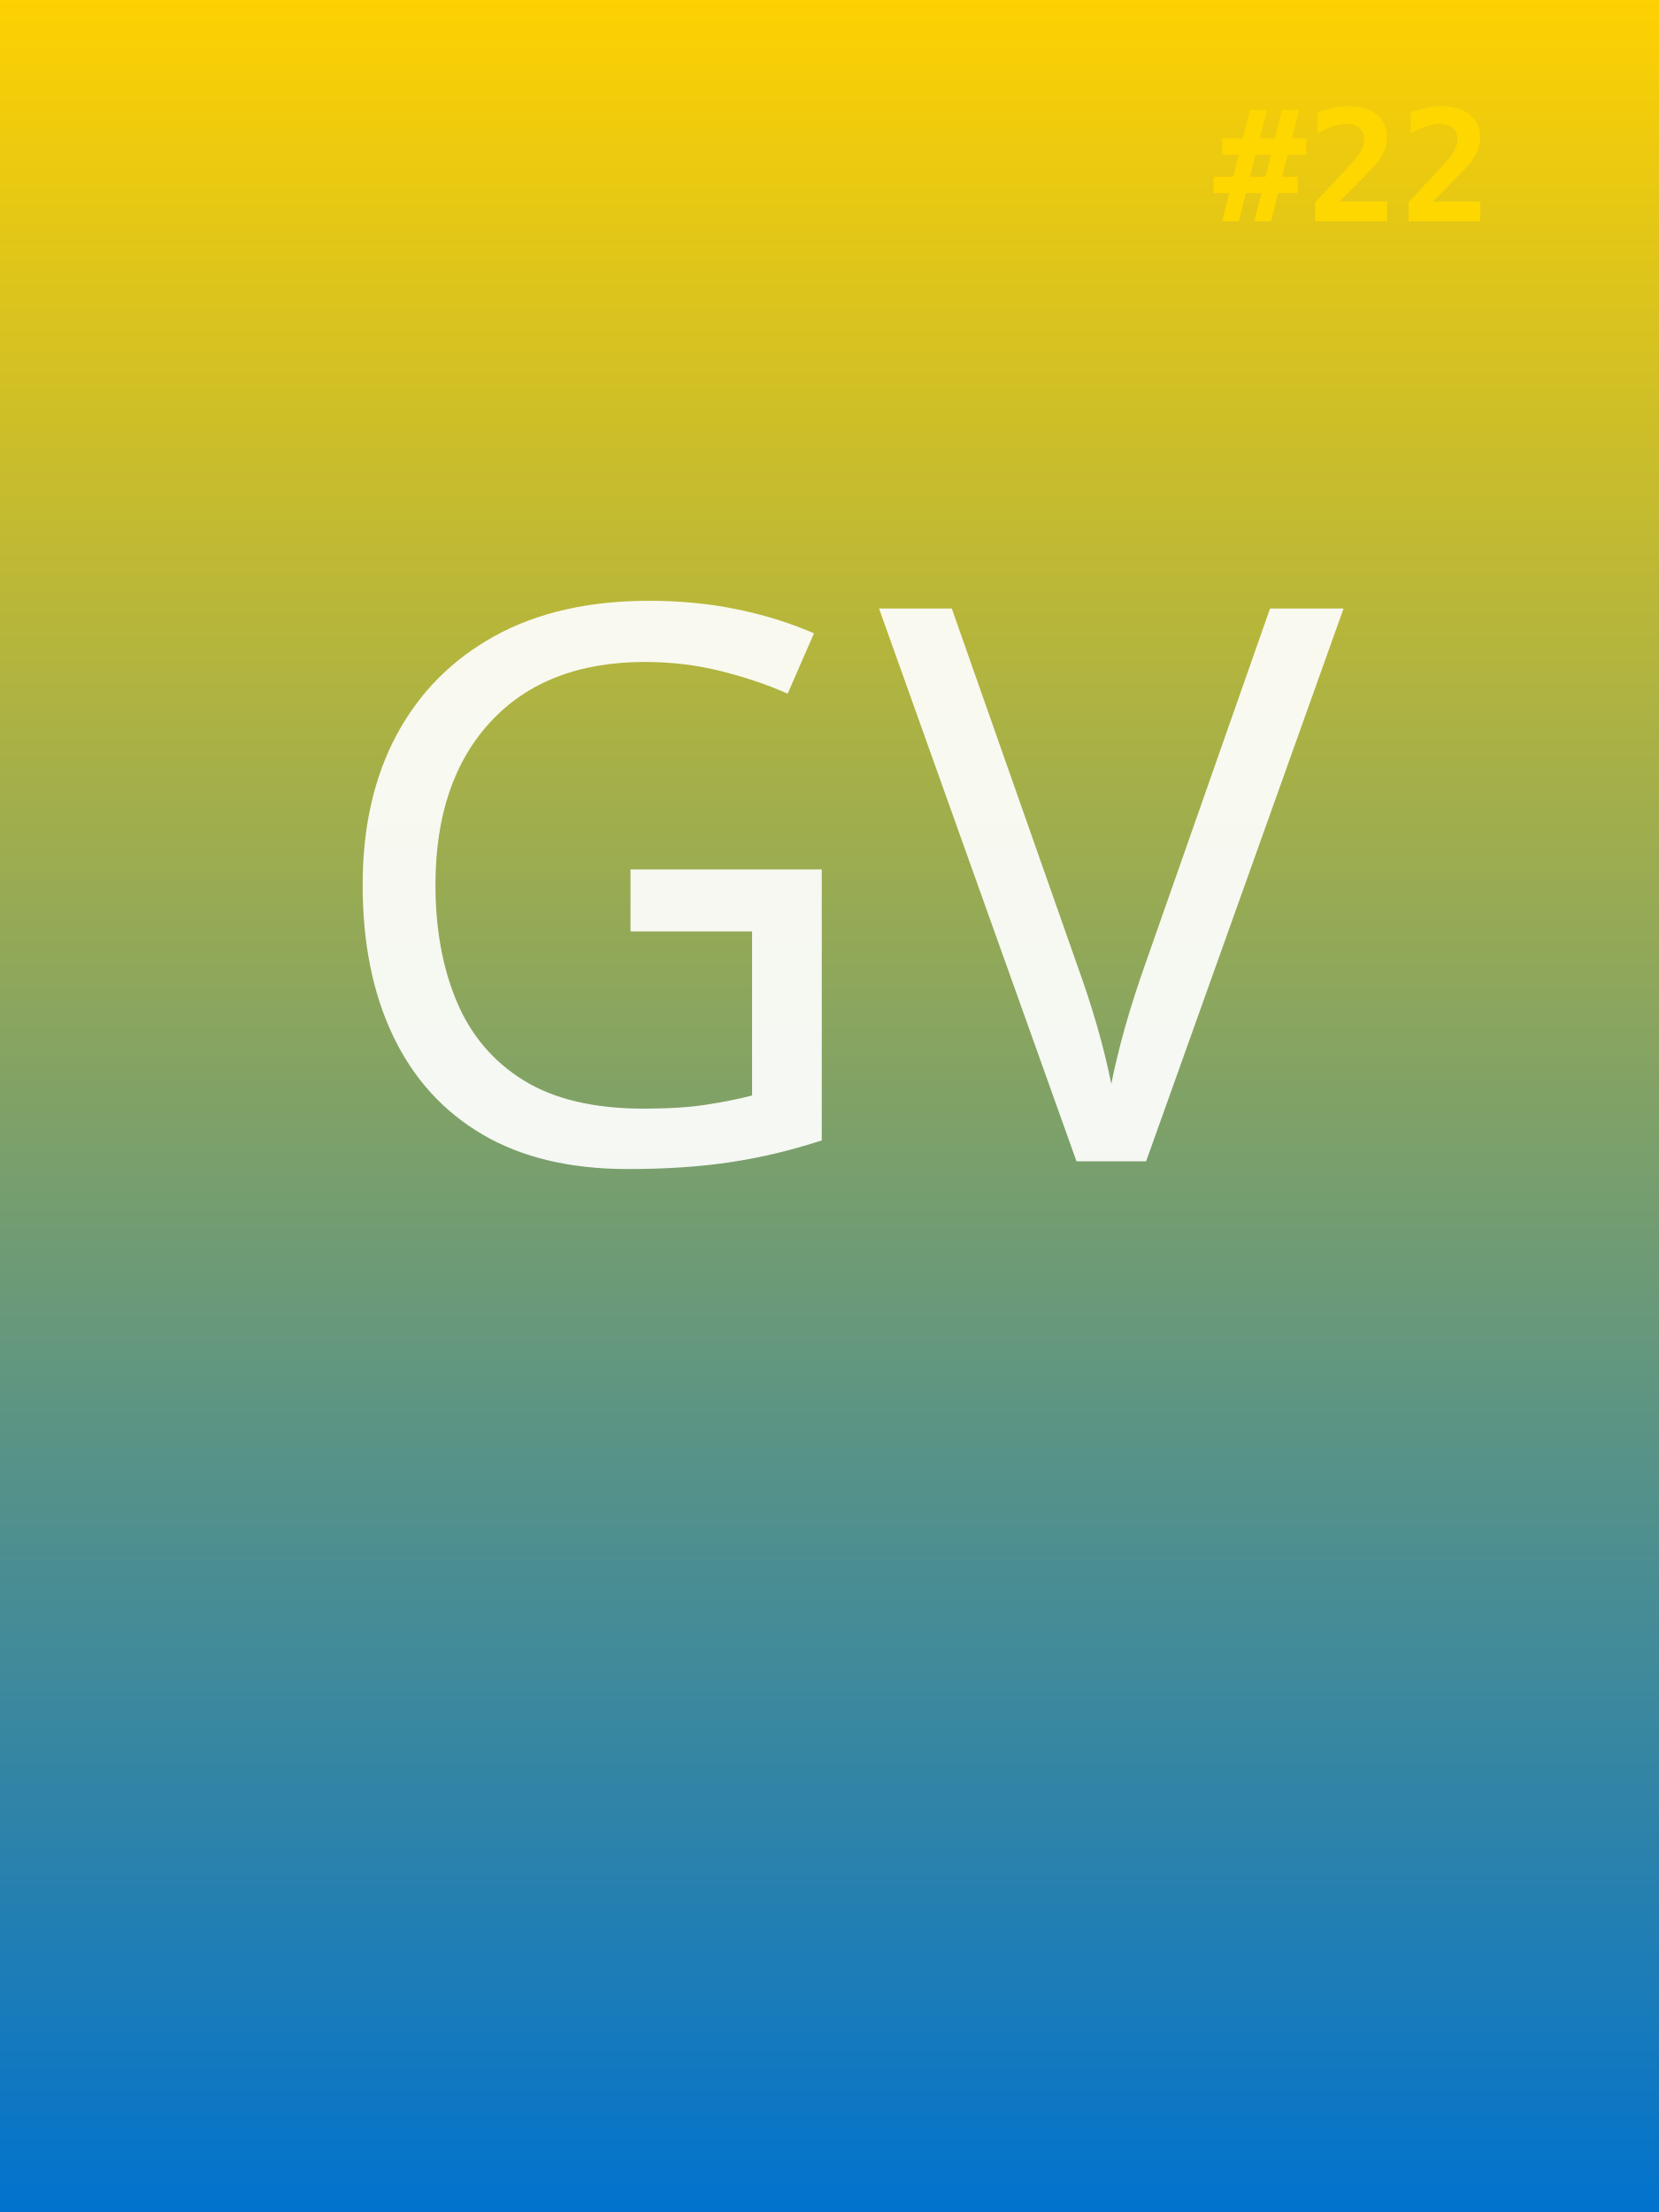
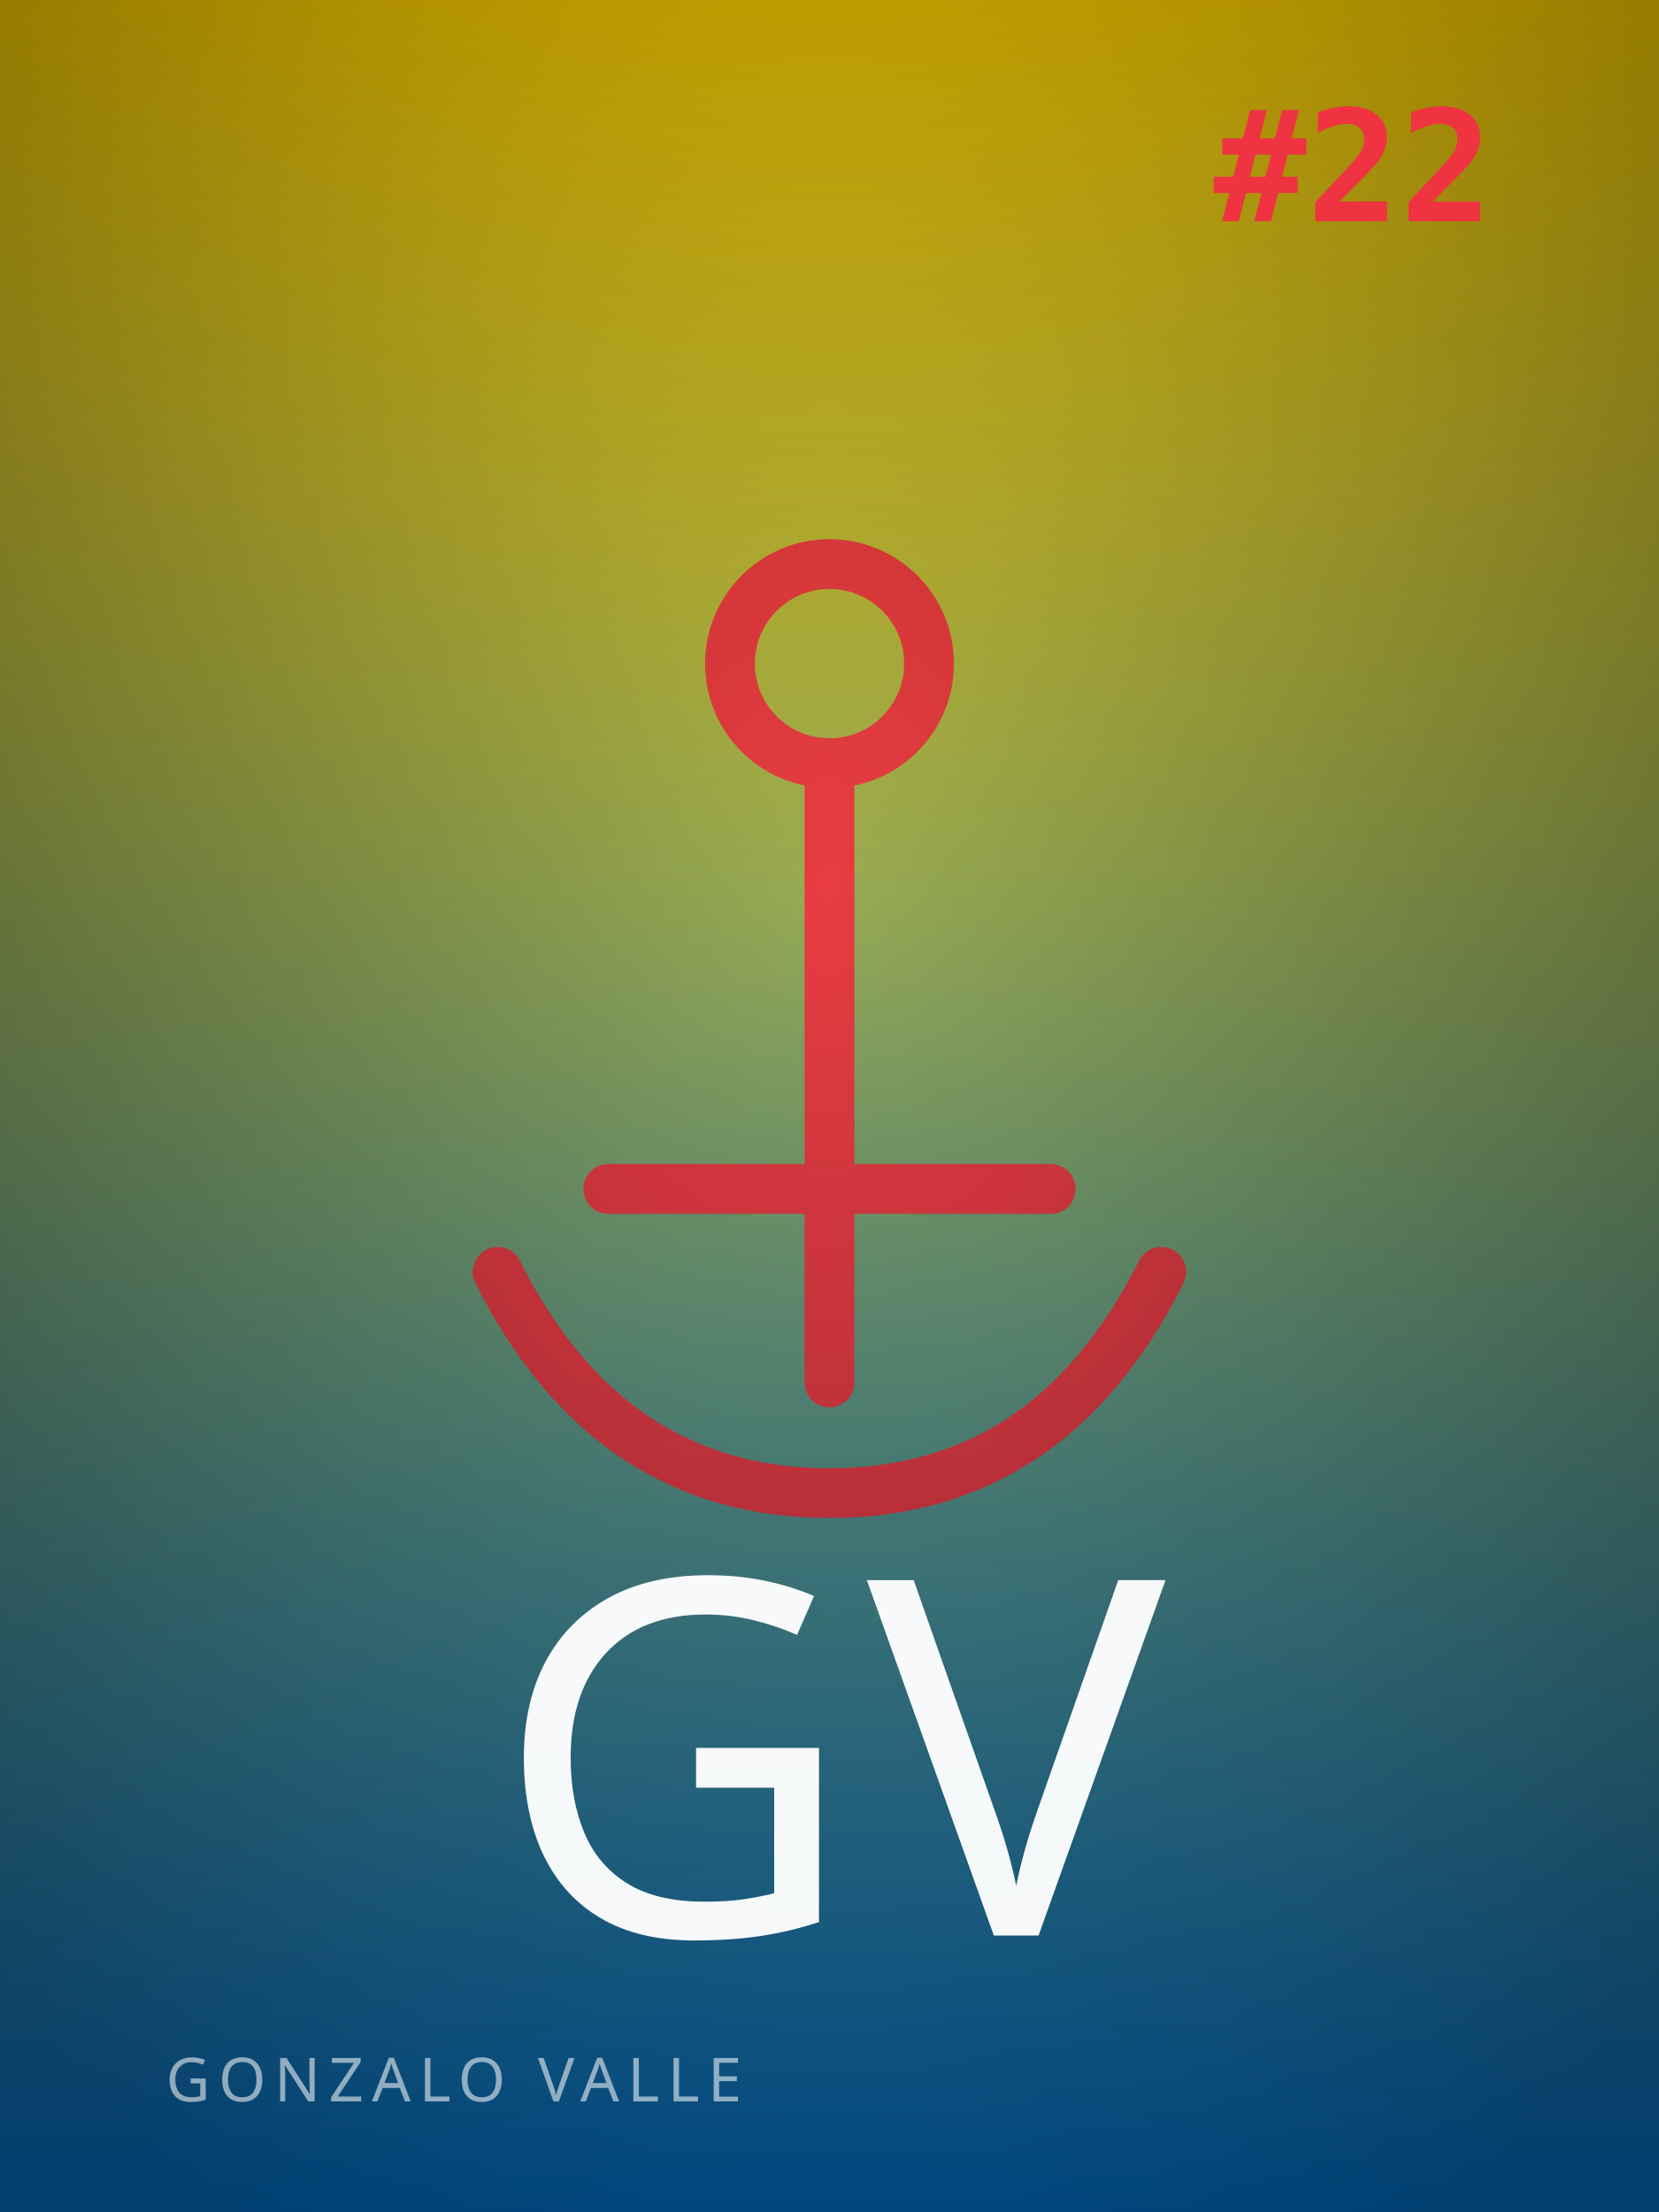
<svg xmlns="http://www.w3.org/2000/svg" viewBox="0 0 600 800" role="img" aria-labelledby="t">
  <defs>
-     <linearGradient id="g" x1="0" y1="0" x2="0" y2="1">
+     <linearGradient id="bg" x1="0" y1="0" x2="0" y2="1">
      <stop offset="0%" stop-color="#FFD100" />
      <stop offset="100%" stop-color="#0072CE" />
    </linearGradient>
+     <radialGradient id="vignette" cx="0.5" cy="0.4" r="0.7">
+       <stop offset="0%" stop-color="transparent" />
+       <stop offset="100%" stop-color="rgba(0,0,0,0.45)" />
+     </radialGradient>
  </defs>
-   <rect width="600" height="800" fill="url(#g)" />
-   <text x="300" y="420" text-anchor="middle" font-family="Anton, Impact, sans-serif" font-size="280" fill="#fff" opacity="0.92">GV</text>
-   <text x="540" y="80" text-anchor="end" font-family="JetBrains Mono, monospace" font-size="56" fill="#FFD700" font-weight="700">#22</text>
+   <rect width="600" height="800" fill="url(#bg)" />
+   <g stroke="#EF3340" stroke-width="18" fill="none" stroke-linecap="round" opacity="0.92">
+     <circle cx="300" cy="240" r="36" />
+     <line x1="300" y1="280" x2="300" y2="500" />
+     <line x1="220" y1="430" x2="380" y2="430" />
+     <path d="M180 460 Q220 540 300 540 Q380 540 420 460" />
+   </g>
+   <rect width="600" height="800" fill="url(#vignette)" />
+   <text x="300" y="700" text-anchor="middle" font-family="Anton, Impact, sans-serif" font-size="180" fill="#fff" opacity="0.96" letter-spacing="4">GV</text>
+   <text x="540" y="80" text-anchor="end" font-family="JetBrains Mono, monospace" font-size="56" fill="#EF3340" font-weight="700">#22</text>
+   <text x="60" y="760" font-family="Anton, Impact, sans-serif" font-size="22" fill="#fff" opacity="0.55" letter-spacing="3">GONZALO VALLE</text>
</svg>
